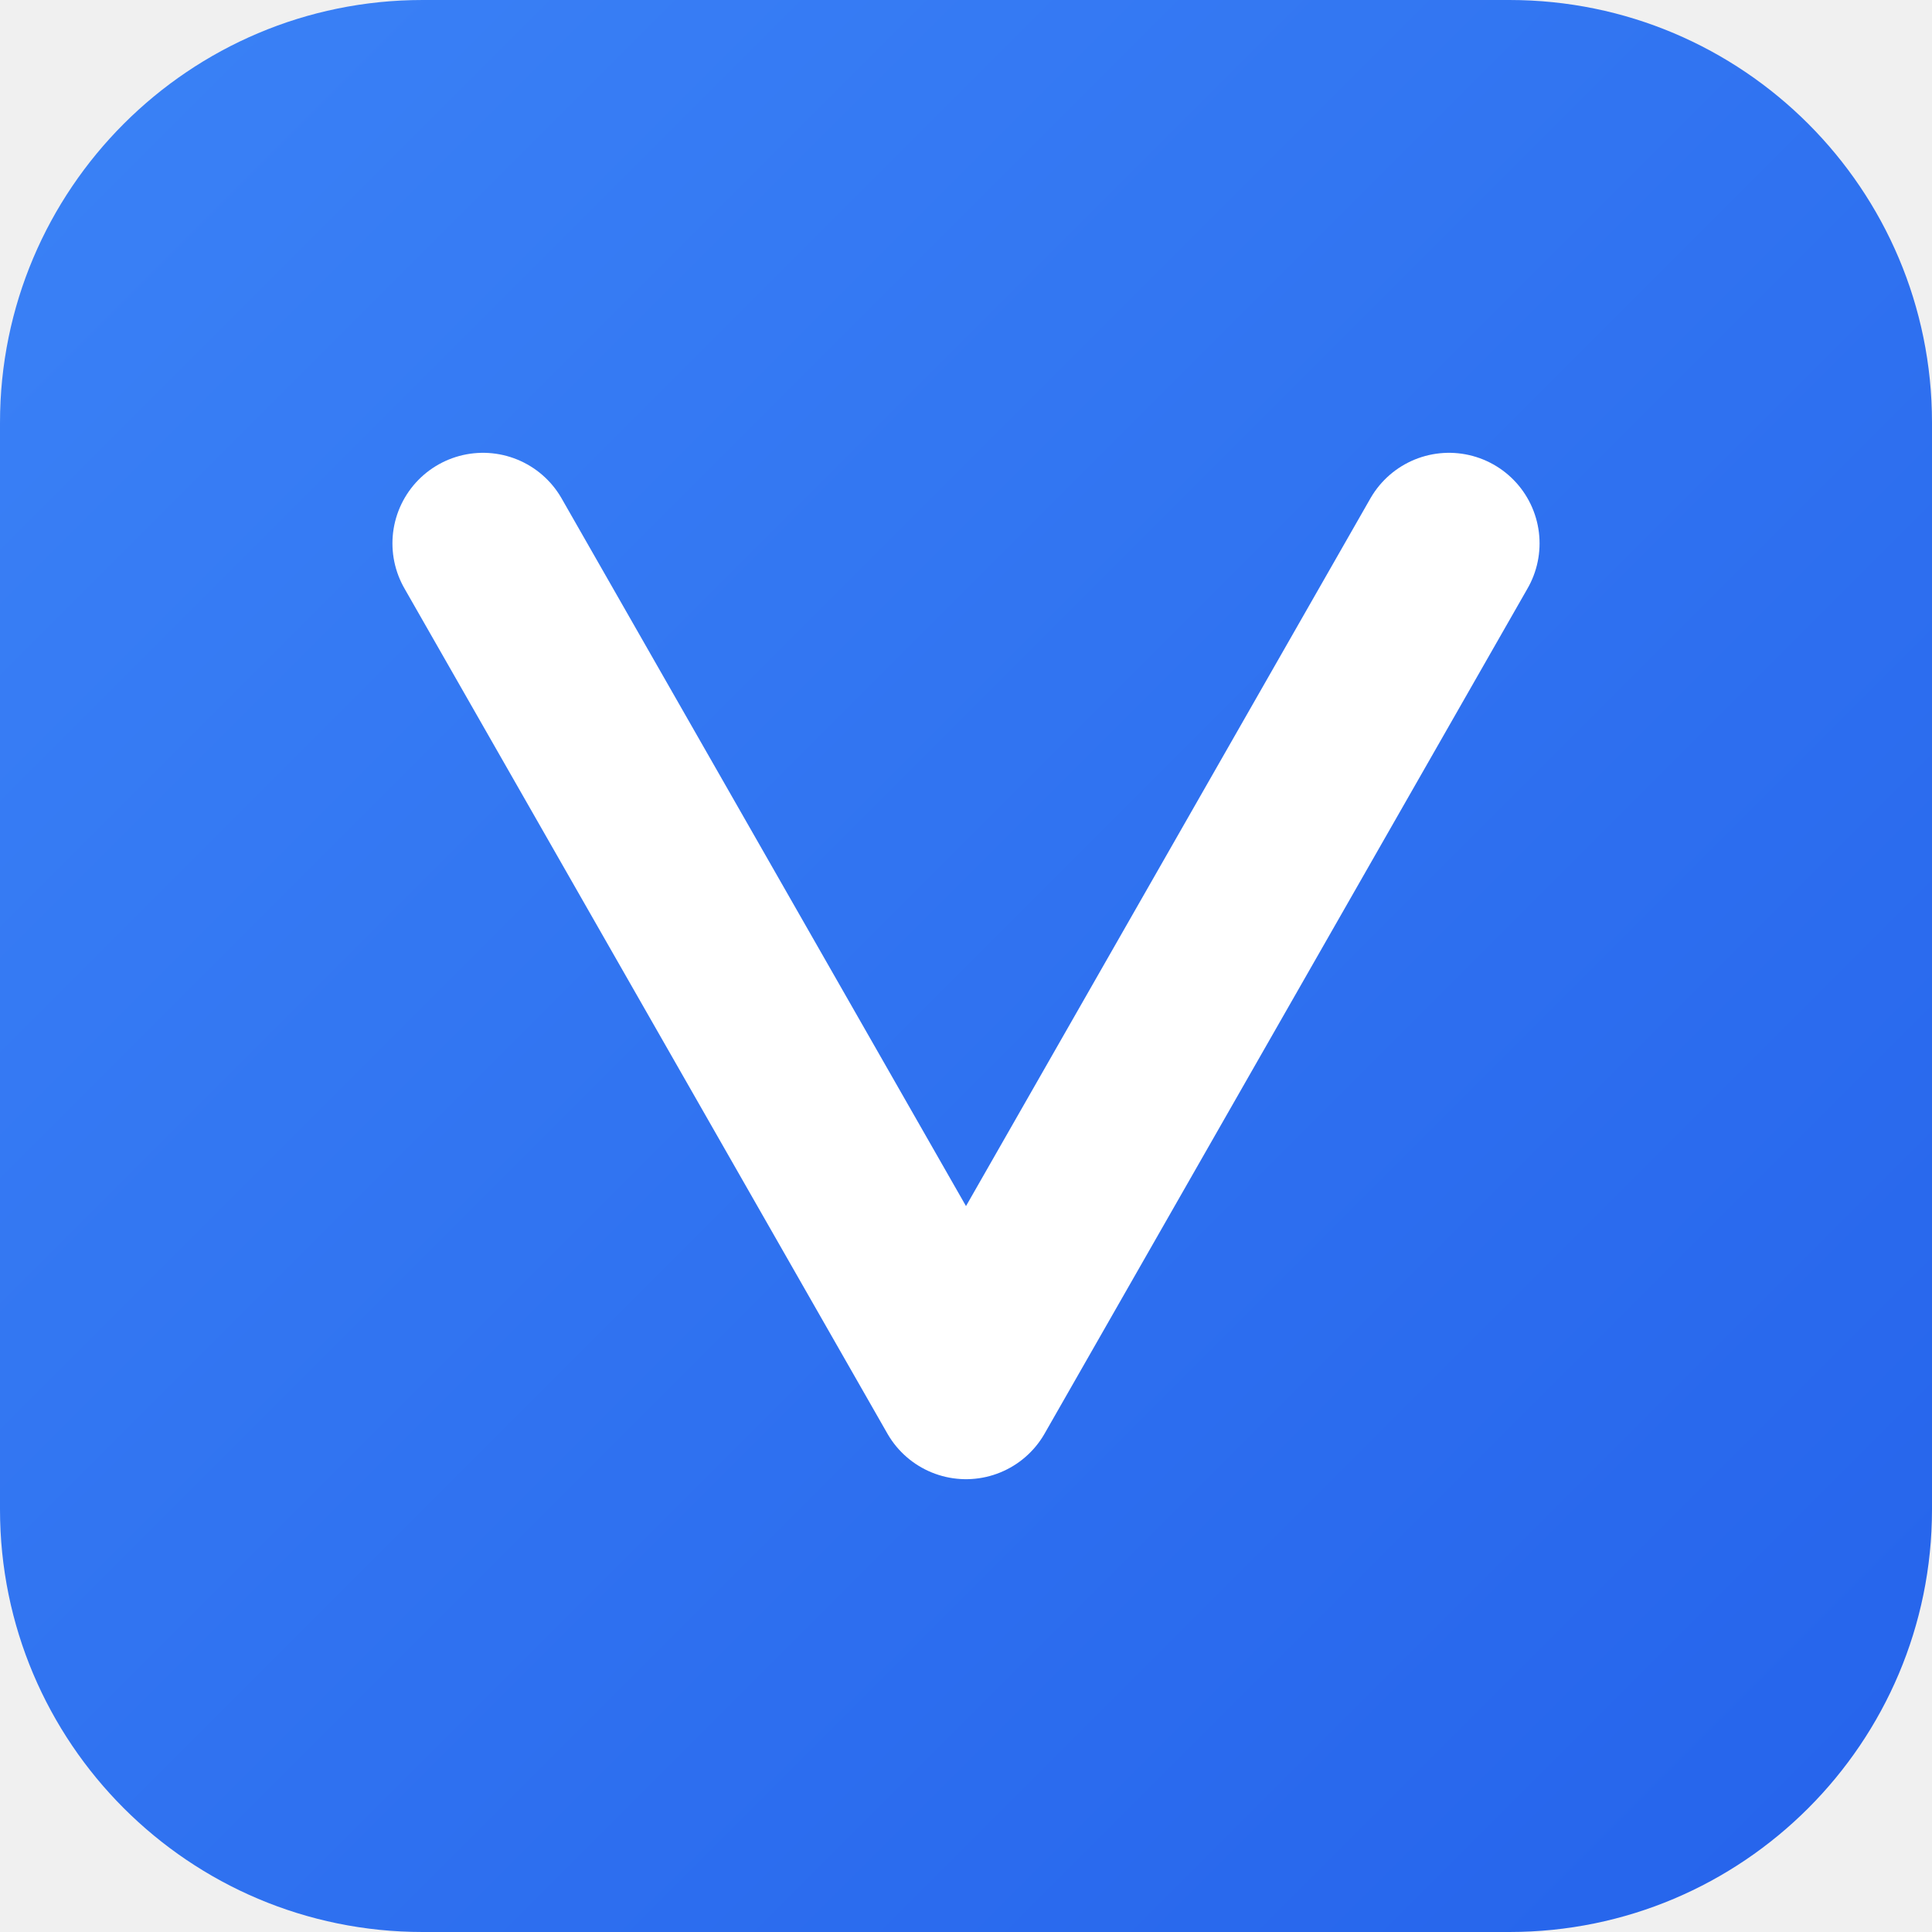
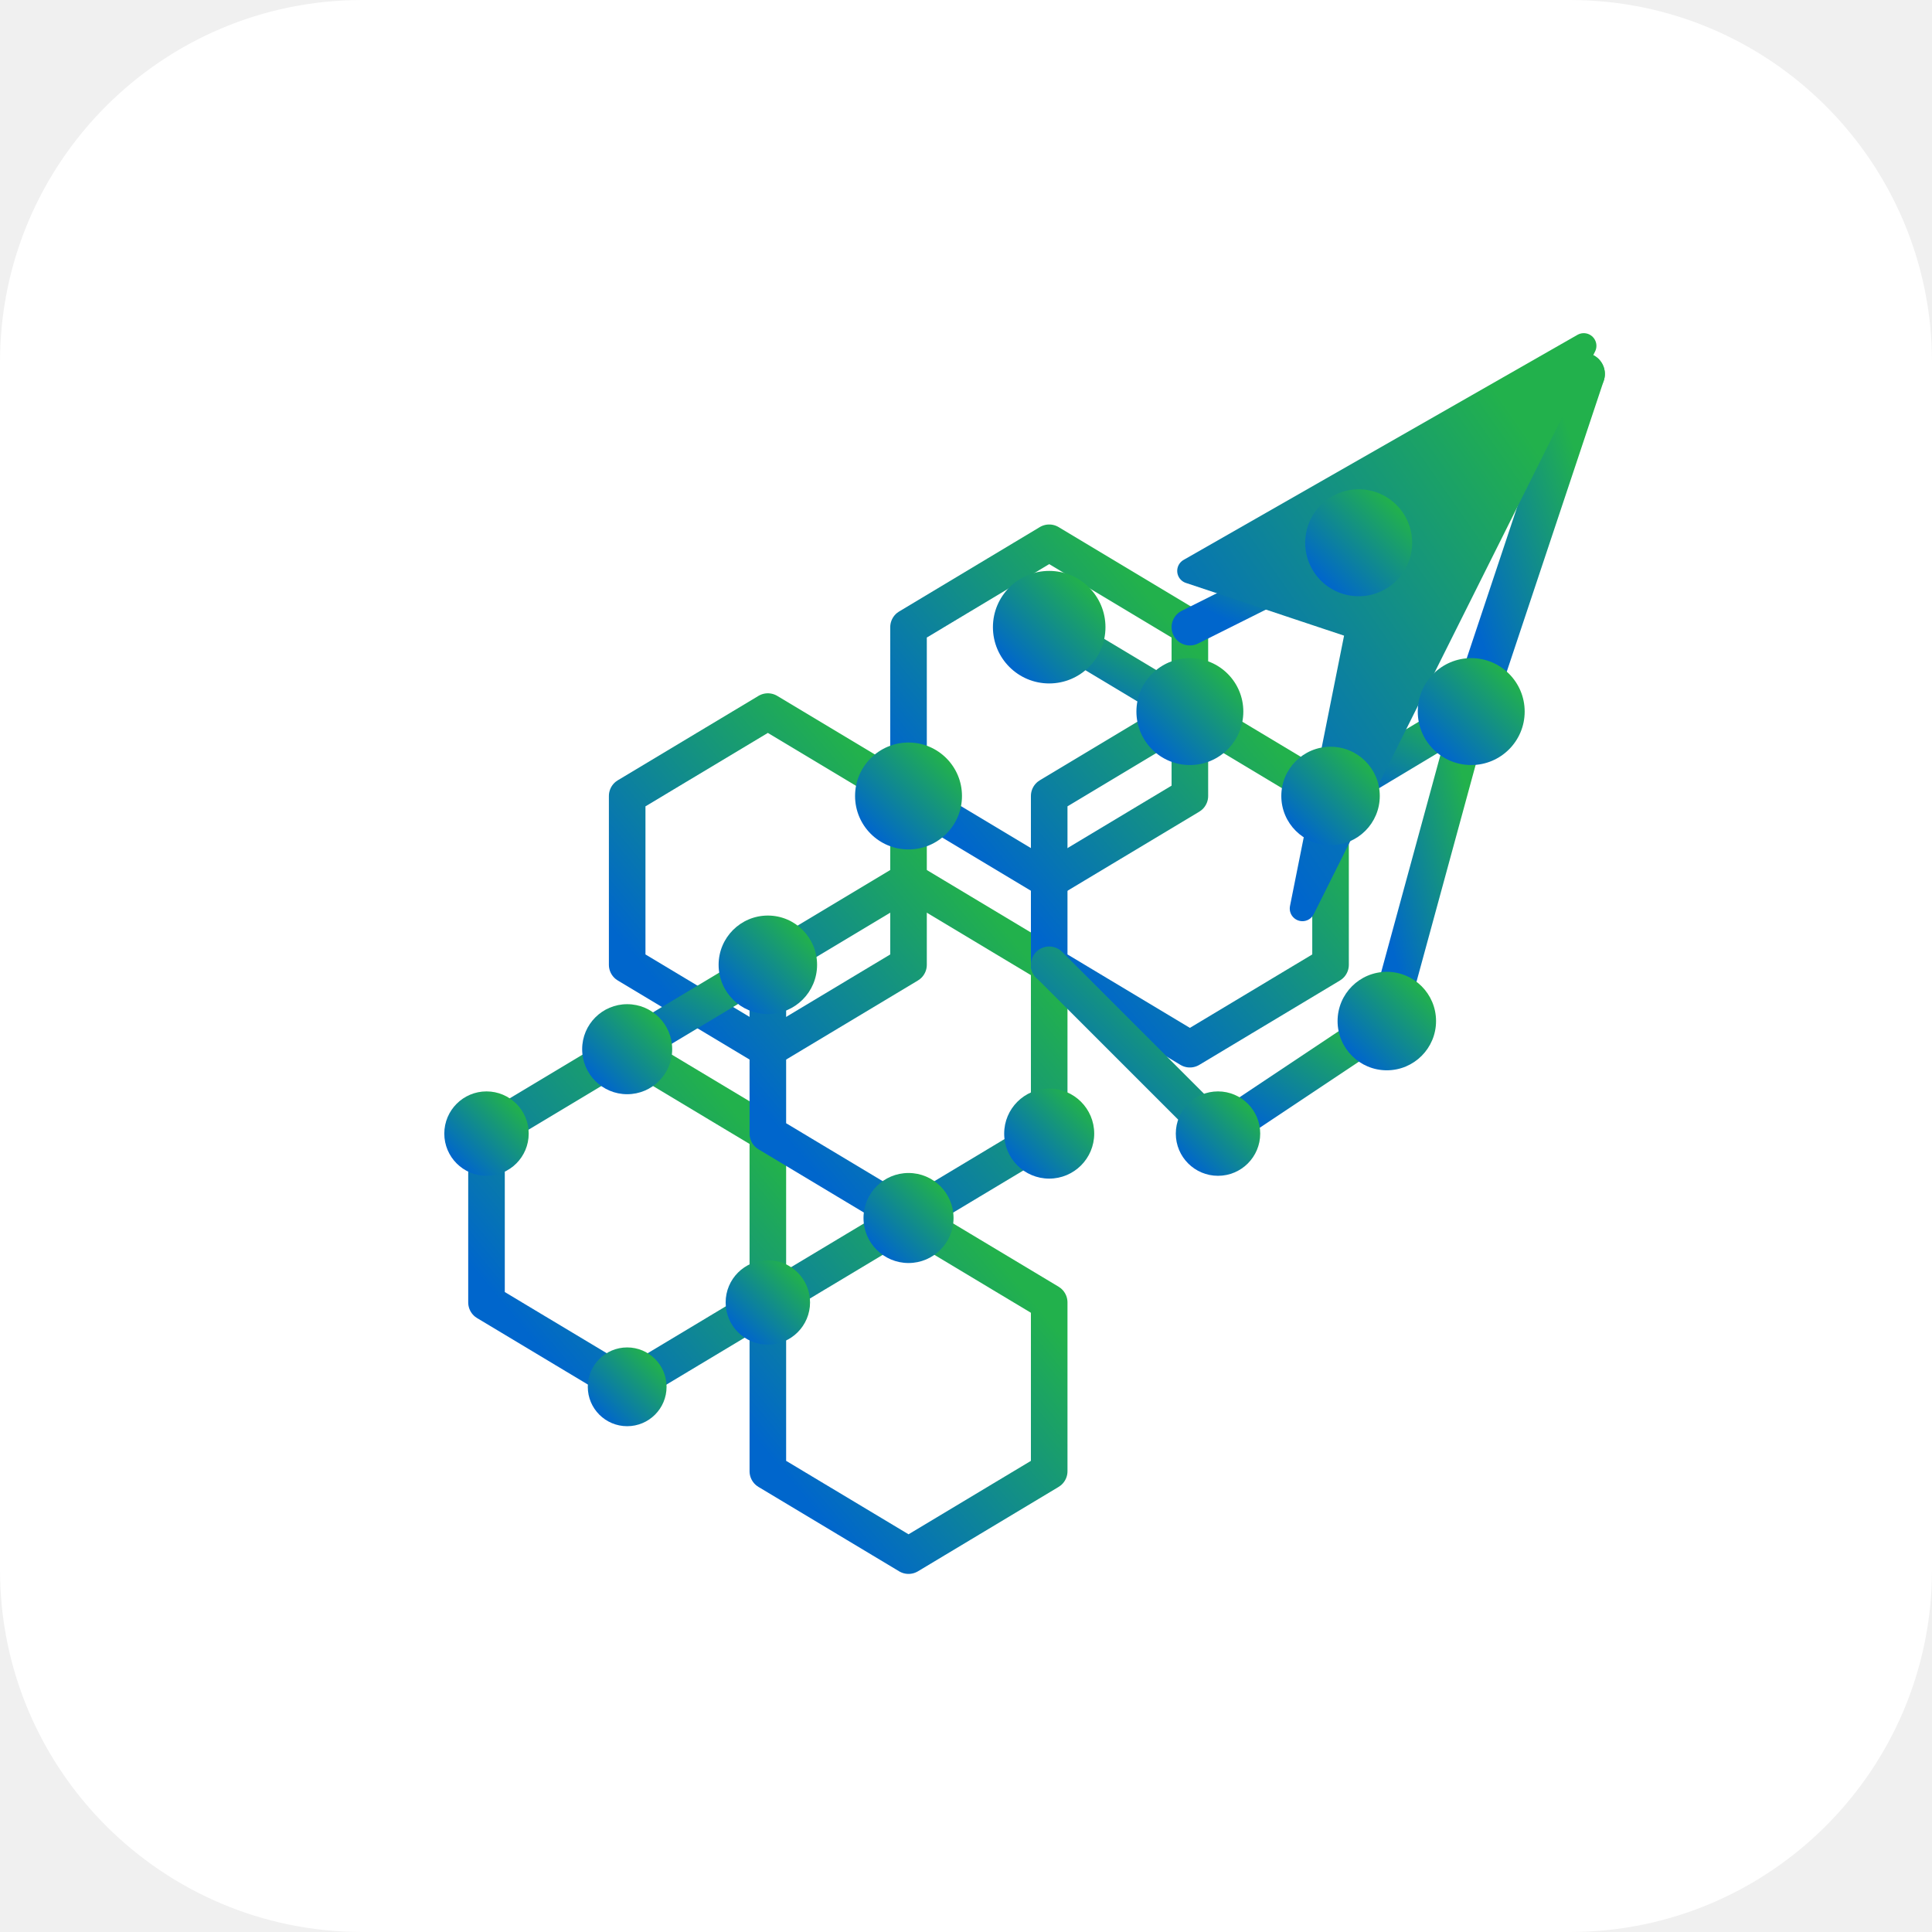
<svg xmlns="http://www.w3.org/2000/svg" viewBox="0 0 64 64" width="64" height="64">
  <defs>
-     <linearGradient id="vm-fav-grad" x1="0" y1="0" x2="1" y2="1">
-       <stop offset="0%" stop-color="#3B82F6" />
-       <stop offset="100%" stop-color="#2563EB" />
+     <linearGradient id="vm-fav-grad" x1="15%" y1="85%" x2="85%" y2="15%">
+       <stop offset="0%" stop-color="#0066CC" />
+       <stop offset="100%" stop-color="#22B14C" />
    </linearGradient>
  </defs>
-   <rect width="64" height="64" rx="14" fill="url(#vm-fav-grad)" />
-   <path d="M16 18 L32 46 L48 18" stroke="#FFFFFF" stroke-width="6" fill="none" stroke-linecap="round" stroke-linejoin="round" />
+   <rect width="64" height="64" rx="12" fill="#FFFFFF" />
+   <g transform="translate(4, 4) scale(0.466)">
+     <g stroke="url(#vm-fav-grad)" stroke-width="2.6" stroke-linecap="round" stroke-linejoin="round" fill="none">
+       <polygon points="26,72 36,66 46,72 46,84 36,90 26,84" />
+       <polygon points="46,84 56,78 66,84 66,96 56,102 46,96" />
+       <polygon points="46,60 56,54 66,60 66,72 56,78 46,72" />
+       <polygon points="36,48 46,42 56,48 56,60 46,66 36,60" />
+       <polygon points="56,36 66,30 76,36 76,48 66,54 56,48" />
+       <polygon points="66,48 76,42 86,48 86,60 76,66 66,60" />
+       <line x1="36" y1="66" x2="46" y2="60" />
+       <line x1="56" y1="48" x2="66" y2="48" />
+       <line x1="66" y1="36" x2="76" y2="42" />
+       <line x1="76" y1="36" x2="88" y2="30" />
+       <line x1="86" y1="48" x2="96" y2="42" />
+       <line x1="66" y1="60" x2="78" y2="72" />
+       <line x1="78" y1="72" x2="90" y2="64" />
+       <line x1="90" y1="64" x2="96" y2="42" />
+       <line x1="88" y1="30" x2="104" y2="18" stroke-width="3" />
+       <line x1="96" y1="42" x2="104" y2="18" stroke-width="3" />
+     </g>
+     <path d="M104 16 L76 32 L88 36 L84 56 L104 16 Z" fill="url(#vm-fav-grad)" stroke="url(#vm-fav-grad)" stroke-width="1.8" stroke-linejoin="round" />
+     <g fill="url(#vm-fav-grad)">
+       <circle cx="26" cy="72" r="3" />
+       <circle cx="36" cy="66" r="3.2" />
+       <circle cx="46" cy="60" r="3.5" />
+       <circle cx="56" cy="48" r="3.8" />
+       <circle cx="66" cy="36" r="4" />
+       <circle cx="76" cy="42" r="3.8" />
+       <circle cx="86" cy="48" r="3.5" />
+       <circle cx="66" cy="72" r="3.2" />
+       <circle cx="56" cy="78" r="3.2" />
+       <circle cx="46" cy="84" r="3" />
+       <circle cx="36" cy="90" r="2.8" />
+       <circle cx="78" cy="72" r="3" />
+       <circle cx="90" cy="64" r="3.5" />
+       <circle cx="96" cy="42" r="3.8" />
+       <circle cx="88" cy="30" r="3.8" />
+     </g>
+   </g>
</svg>
